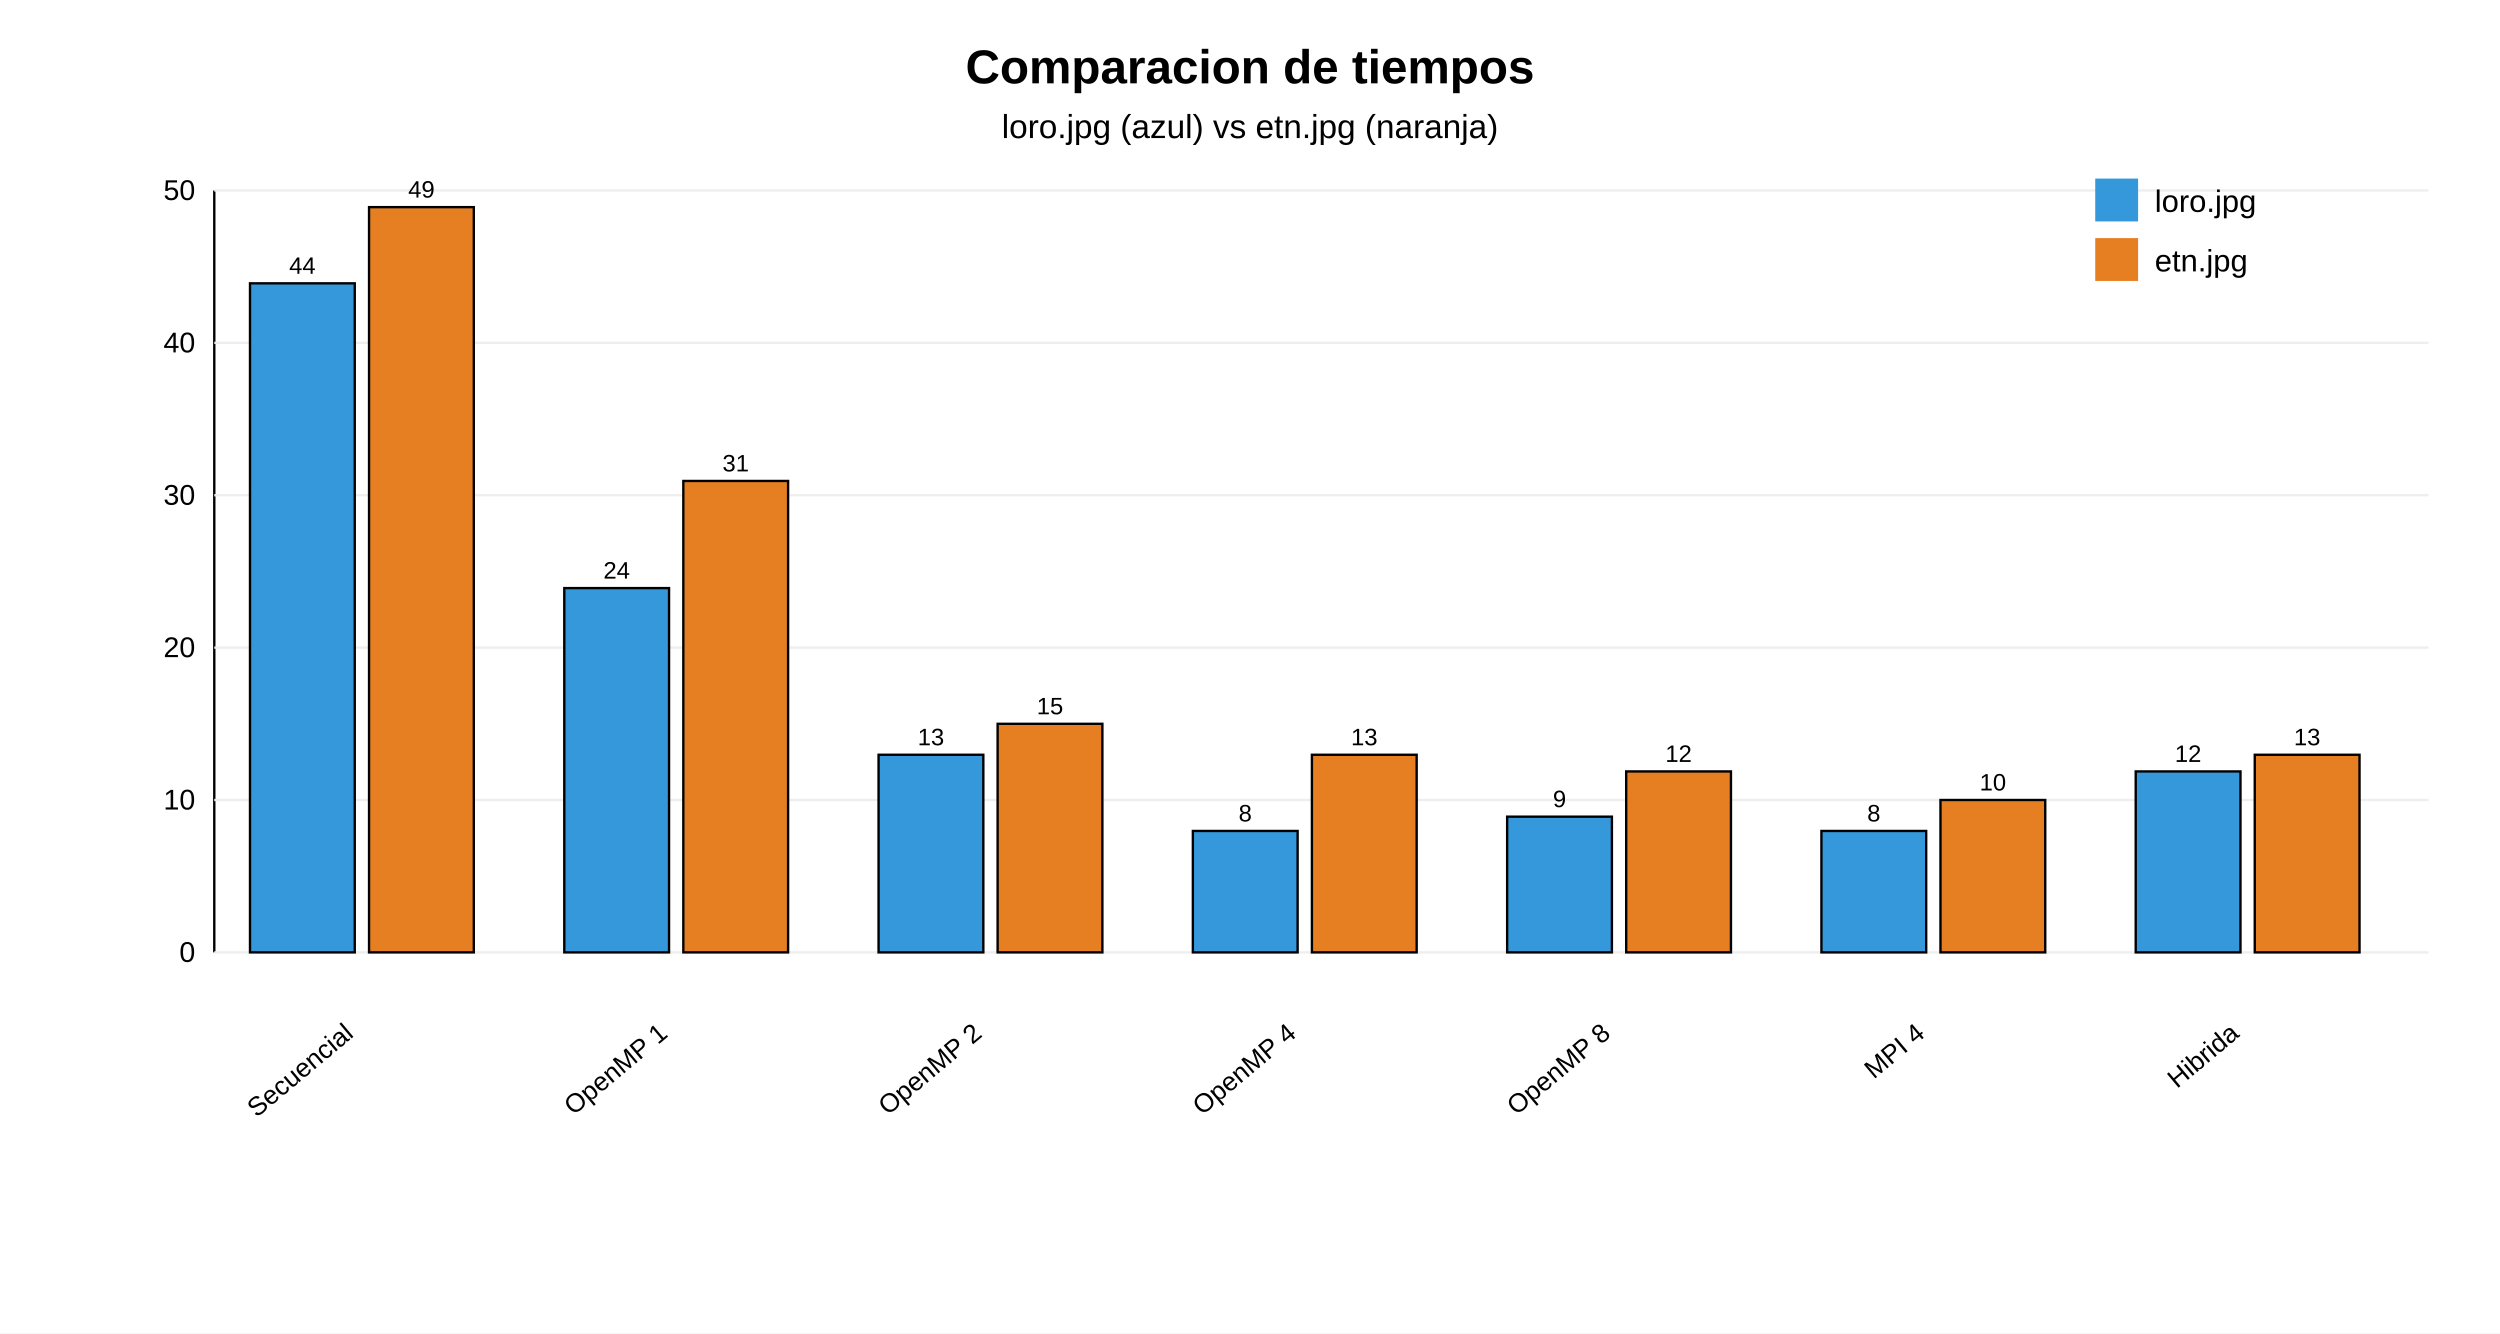
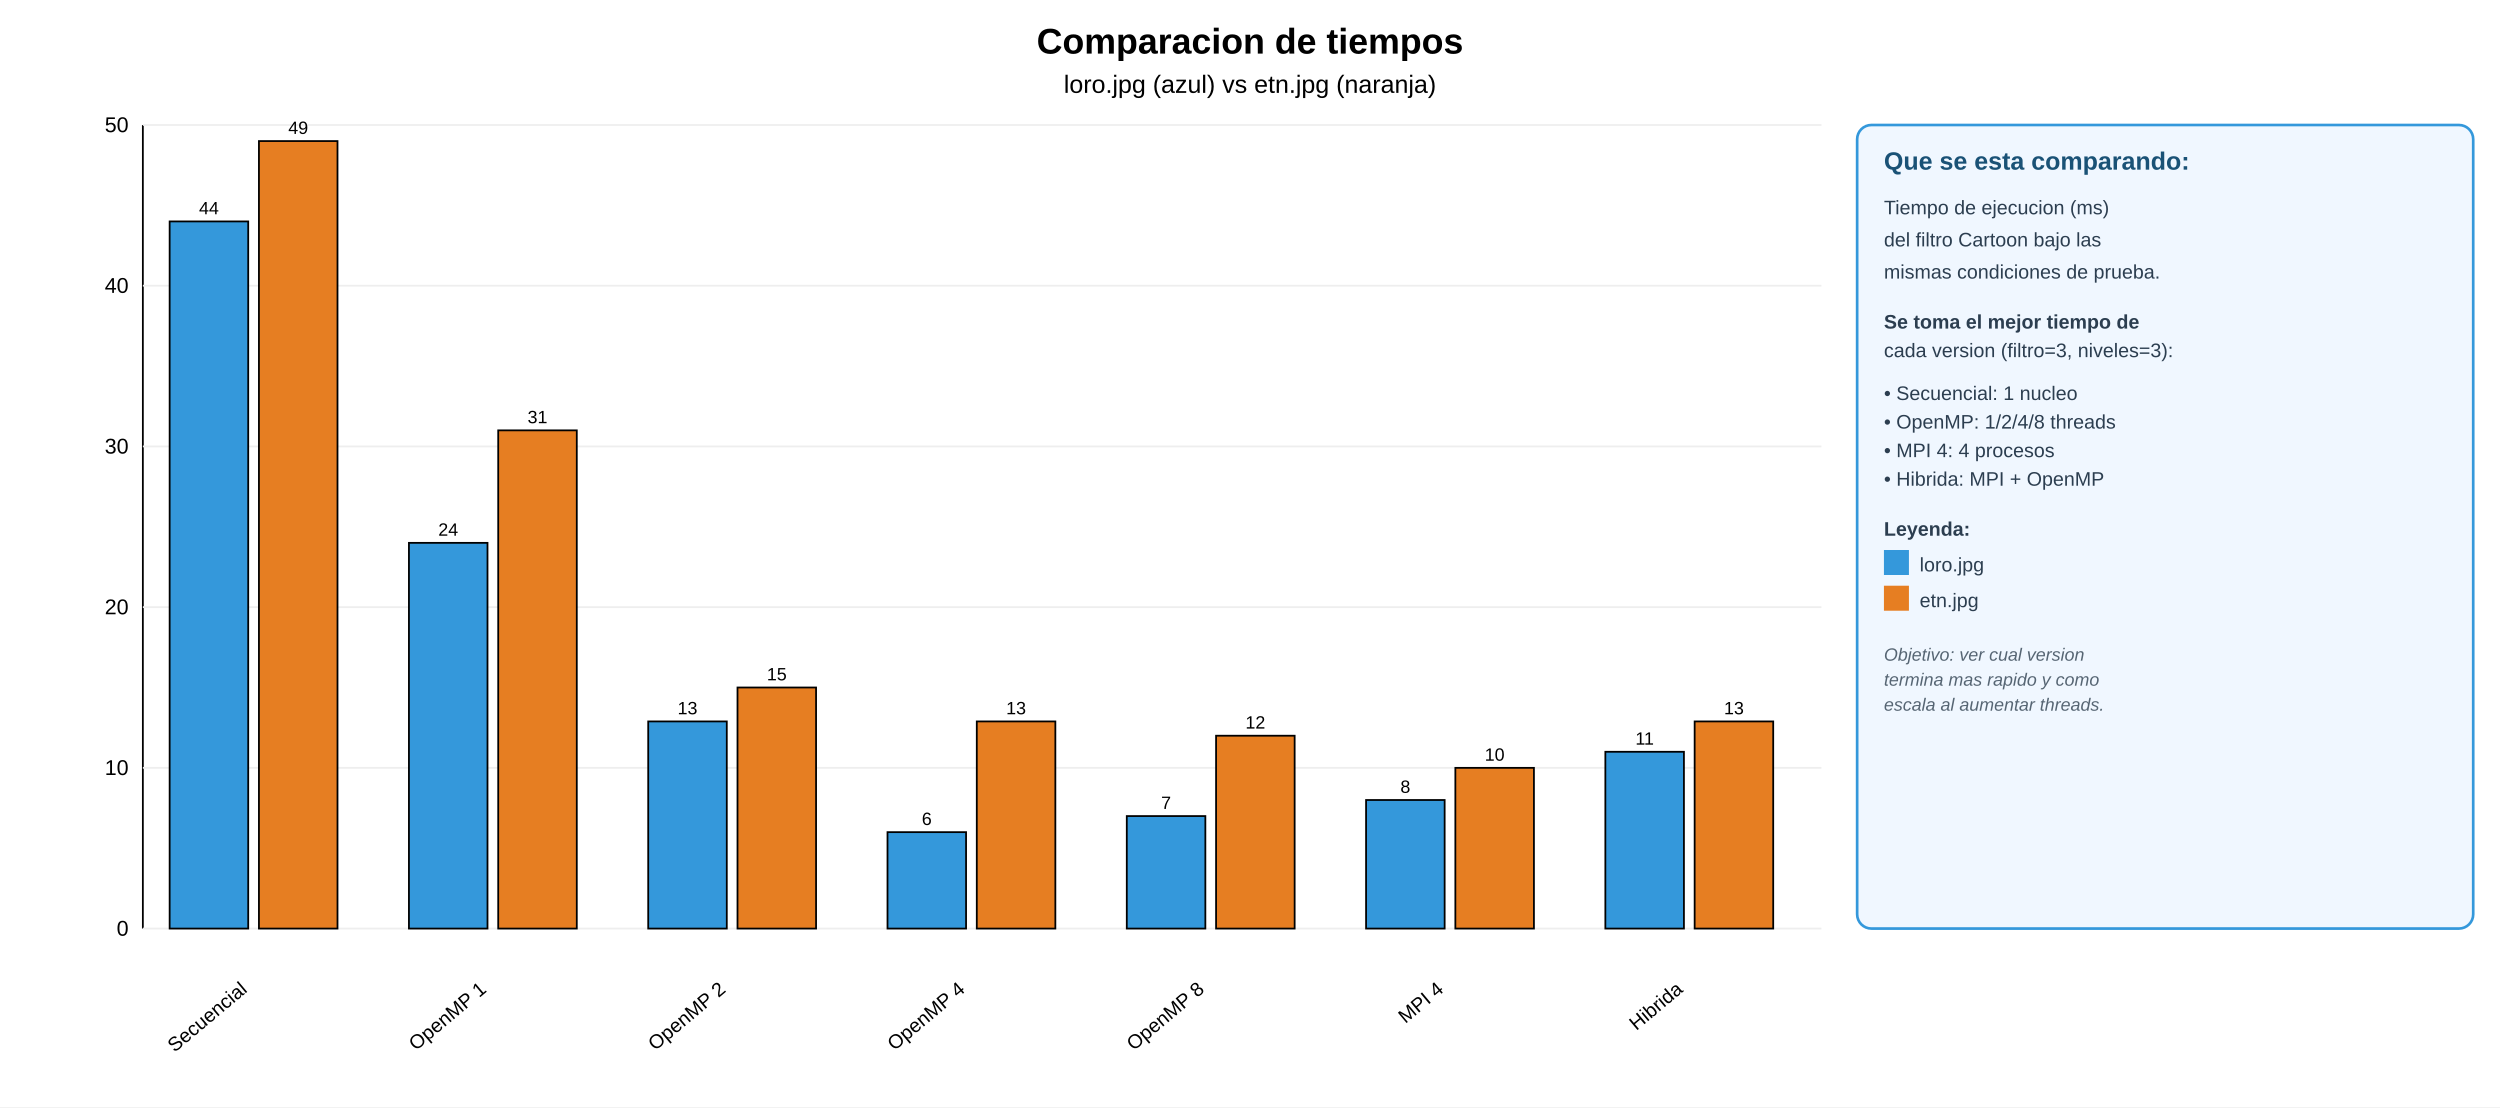
- <svg xmlns="http://www.w3.org/2000/svg" width="1050" height="560">
+ <svg xmlns="http://www.w3.org/2000/svg" width="1400" height="620">
  <rect width="100%" height="100%" fill="white" />
-   <text x="525" y="35" text-anchor="middle" font-size="20" font-weight="bold" font-family="Arial">Comparacion de tiempos</text>
-   <text x="525" y="58" text-anchor="middle" font-size="14" font-family="Arial">loro.jpg (azul) vs etn.jpg (naranja)</text>
-   <line x1="90" y1="80" x2="90" y2="400" stroke="black" />
-   <line x1="90" y1="400" x2="1020" y2="400" stroke="#eee" />
-   <text x="82" y="404" text-anchor="end" font-size="12" font-family="Arial">0</text>
-   <line x1="90" y1="336" x2="1020" y2="336" stroke="#eee" />
-   <text x="82" y="340" text-anchor="end" font-size="12" font-family="Arial">10</text>
-   <line x1="90" y1="272" x2="1020" y2="272" stroke="#eee" />
-   <text x="82" y="276" text-anchor="end" font-size="12" font-family="Arial">20</text>
-   <line x1="90" y1="208" x2="1020" y2="208" stroke="#eee" />
-   <text x="82" y="212" text-anchor="end" font-size="12" font-family="Arial">30</text>
-   <line x1="90" y1="144" x2="1020" y2="144" stroke="#eee" />
-   <text x="82" y="148" text-anchor="end" font-size="12" font-family="Arial">40</text>
-   <line x1="90" y1="80" x2="1020" y2="80" stroke="#eee" />
-   <text x="82" y="84" text-anchor="end" font-size="12" font-family="Arial">50</text>
-   <rect x="105" y="119" width="44" height="281" fill="#3498db" stroke="black" />
-   <text x="127" y="115" text-anchor="middle" font-size="10" font-family="Arial">44</text>
-   <rect x="155" y="87" width="44" height="313" fill="#e67e22" stroke="black" />
-   <text x="177" y="83" text-anchor="middle" font-size="10" font-family="Arial">49</text>
-   <text x="149" y="435" text-anchor="end" font-size="11" font-family="Arial" transform="rotate(-40 149 435)">Secuencial</text>
-   <rect x="237" y="247" width="44" height="153" fill="#3498db" stroke="black" />
-   <text x="259" y="243" text-anchor="middle" font-size="10" font-family="Arial">24</text>
-   <rect x="287" y="202" width="44" height="198" fill="#e67e22" stroke="black" />
-   <text x="309" y="198" text-anchor="middle" font-size="10" font-family="Arial">31</text>
-   <text x="281" y="435" text-anchor="end" font-size="11" font-family="Arial" transform="rotate(-40 281 435)">OpenMP 1</text>
-   <rect x="369" y="317" width="44" height="83" fill="#3498db" stroke="black" />
-   <text x="391" y="313" text-anchor="middle" font-size="10" font-family="Arial">13</text>
-   <rect x="419" y="304" width="44" height="96" fill="#e67e22" stroke="black" />
-   <text x="441" y="300" text-anchor="middle" font-size="10" font-family="Arial">15</text>
-   <text x="413" y="435" text-anchor="end" font-size="11" font-family="Arial" transform="rotate(-40 413 435)">OpenMP 2</text>
-   <rect x="501" y="349" width="44" height="51" fill="#3498db" stroke="black" />
-   <text x="523" y="345" text-anchor="middle" font-size="10" font-family="Arial">8</text>
-   <rect x="551" y="317" width="44" height="83" fill="#e67e22" stroke="black" />
-   <text x="573" y="313" text-anchor="middle" font-size="10" font-family="Arial">13</text>
-   <text x="545" y="435" text-anchor="end" font-size="11" font-family="Arial" transform="rotate(-40 545 435)">OpenMP 4</text>
-   <rect x="633" y="343" width="44" height="57" fill="#3498db" stroke="black" />
-   <text x="655" y="339" text-anchor="middle" font-size="10" font-family="Arial">9</text>
-   <rect x="683" y="324" width="44" height="76" fill="#e67e22" stroke="black" />
-   <text x="705" y="320" text-anchor="middle" font-size="10" font-family="Arial">12</text>
-   <text x="677" y="435" text-anchor="end" font-size="11" font-family="Arial" transform="rotate(-40 677 435)">OpenMP 8</text>
-   <rect x="765" y="349" width="44" height="51" fill="#3498db" stroke="black" />
-   <text x="787" y="345" text-anchor="middle" font-size="10" font-family="Arial">8</text>
-   <rect x="815" y="336" width="44" height="64" fill="#e67e22" stroke="black" />
-   <text x="837" y="332" text-anchor="middle" font-size="10" font-family="Arial">10</text>
-   <text x="809" y="435" text-anchor="end" font-size="11" font-family="Arial" transform="rotate(-40 809 435)">MPI 4</text>
-   <rect x="897" y="324" width="44" height="76" fill="#3498db" stroke="black" />
-   <text x="919" y="320" text-anchor="middle" font-size="10" font-family="Arial">12</text>
-   <rect x="947" y="317" width="44" height="83" fill="#e67e22" stroke="black" />
-   <text x="969" y="313" text-anchor="middle" font-size="10" font-family="Arial">13</text>
-   <text x="941" y="435" text-anchor="end" font-size="11" font-family="Arial" transform="rotate(-40 941 435)">Hibrida</text>
-   <rect x="880" y="75" width="18" height="18" fill="#3498db" />
-   <text x="905" y="89" font-size="13" font-family="Arial">loro.jpg</text>
-   <rect x="880" y="100" width="18" height="18" fill="#e67e22" />
-   <text x="905" y="114" font-size="13" font-family="Arial">etn.jpg</text>
+   <text x="700" y="30" text-anchor="middle" font-size="20" font-weight="bold" font-family="Arial">Comparacion de tiempos</text>
+   <text x="700" y="52" text-anchor="middle" font-size="14" font-family="Arial">loro.jpg (azul) vs etn.jpg (naranja)</text>
+   <line x1="80" y1="70" x2="80" y2="520" stroke="black" />
+   <line x1="80" y1="520" x2="1020" y2="520" stroke="#eee" />
+   <text x="72" y="524" text-anchor="end" font-size="12" font-family="Arial">0</text>
+   <line x1="80" y1="430" x2="1020" y2="430" stroke="#eee" />
+   <text x="72" y="434" text-anchor="end" font-size="12" font-family="Arial">10</text>
+   <line x1="80" y1="340" x2="1020" y2="340" stroke="#eee" />
+   <text x="72" y="344" text-anchor="end" font-size="12" font-family="Arial">20</text>
+   <line x1="80" y1="250" x2="1020" y2="250" stroke="#eee" />
+   <text x="72" y="254" text-anchor="end" font-size="12" font-family="Arial">30</text>
+   <line x1="80" y1="160" x2="1020" y2="160" stroke="#eee" />
+   <text x="72" y="164" text-anchor="end" font-size="12" font-family="Arial">40</text>
+   <line x1="80" y1="70" x2="1020" y2="70" stroke="#eee" />
+   <text x="72" y="74" text-anchor="end" font-size="12" font-family="Arial">50</text>
+   <rect x="95" y="124" width="44" height="396" fill="#3498db" stroke="black" />
+   <text x="117" y="120" text-anchor="middle" font-size="10" font-family="Arial">44</text>
+   <rect x="145" y="79" width="44" height="441" fill="#e67e22" stroke="black" />
+   <text x="167" y="75" text-anchor="middle" font-size="10" font-family="Arial">49</text>
+   <text x="139" y="555" text-anchor="end" font-size="11" font-family="Arial" transform="rotate(-40 139 555)">Secuencial</text>
+   <rect x="229" y="304" width="44" height="216" fill="#3498db" stroke="black" />
+   <text x="251" y="300" text-anchor="middle" font-size="10" font-family="Arial">24</text>
+   <rect x="279" y="241" width="44" height="279" fill="#e67e22" stroke="black" />
+   <text x="301" y="237" text-anchor="middle" font-size="10" font-family="Arial">31</text>
+   <text x="273" y="555" text-anchor="end" font-size="11" font-family="Arial" transform="rotate(-40 273 555)">OpenMP 1</text>
+   <rect x="363" y="404" width="44" height="116" fill="#3498db" stroke="black" />
+   <text x="385" y="400" text-anchor="middle" font-size="10" font-family="Arial">13</text>
+   <rect x="413" y="385" width="44" height="135" fill="#e67e22" stroke="black" />
+   <text x="435" y="381" text-anchor="middle" font-size="10" font-family="Arial">15</text>
+   <text x="407" y="555" text-anchor="end" font-size="11" font-family="Arial" transform="rotate(-40 407 555)">OpenMP 2</text>
+   <rect x="497" y="466" width="44" height="54" fill="#3498db" stroke="black" />
+   <text x="519" y="462" text-anchor="middle" font-size="10" font-family="Arial">6</text>
+   <rect x="547" y="404" width="44" height="116" fill="#e67e22" stroke="black" />
+   <text x="569" y="400" text-anchor="middle" font-size="10" font-family="Arial">13</text>
+   <text x="541" y="555" text-anchor="end" font-size="11" font-family="Arial" transform="rotate(-40 541 555)">OpenMP 4</text>
+   <rect x="631" y="457" width="44" height="63" fill="#3498db" stroke="black" />
+   <text x="653" y="453" text-anchor="middle" font-size="10" font-family="Arial">7</text>
+   <rect x="681" y="412" width="44" height="108" fill="#e67e22" stroke="black" />
+   <text x="703" y="408" text-anchor="middle" font-size="10" font-family="Arial">12</text>
+   <text x="675" y="555" text-anchor="end" font-size="11" font-family="Arial" transform="rotate(-40 675 555)">OpenMP 8</text>
+   <rect x="765" y="448" width="44" height="72" fill="#3498db" stroke="black" />
+   <text x="787" y="444" text-anchor="middle" font-size="10" font-family="Arial">8</text>
+   <rect x="815" y="430" width="44" height="90" fill="#e67e22" stroke="black" />
+   <text x="837" y="426" text-anchor="middle" font-size="10" font-family="Arial">10</text>
+   <text x="809" y="555" text-anchor="end" font-size="11" font-family="Arial" transform="rotate(-40 809 555)">MPI 4</text>
+   <rect x="899" y="421" width="44" height="99" fill="#3498db" stroke="black" />
+   <text x="921" y="417" text-anchor="middle" font-size="10" font-family="Arial">11</text>
+   <rect x="949" y="404" width="44" height="116" fill="#e67e22" stroke="black" />
+   <text x="971" y="400" text-anchor="middle" font-size="10" font-family="Arial">13</text>
+   <text x="943" y="555" text-anchor="end" font-size="11" font-family="Arial" transform="rotate(-40 943 555)">Hibrida</text>
+   <rect x="1040" y="70" width="345" height="450" fill="#f0f7ff" stroke="#3498db" stroke-width="1.5" rx="8" />
+   <text x="1055" y="95" font-size="14" font-family="Arial" fill="#1a5276" font-weight="bold">Que se esta comparando:</text>
+   <text x="1055" y="120" font-size="11" font-family="Arial" fill="#2c3e50">Tiempo de ejecucion (ms)</text>
+   <text x="1055" y="138" font-size="11" font-family="Arial" fill="#2c3e50">del filtro Cartoon bajo las</text>
+   <text x="1055" y="156" font-size="11" font-family="Arial" fill="#2c3e50">mismas condiciones de prueba.</text>
+   <text x="1055" y="184" font-size="11" font-family="Arial" fill="#2c3e50" font-weight="bold">Se toma el mejor tiempo de</text>
+   <text x="1055" y="200" font-size="11" font-family="Arial" fill="#2c3e50">cada version (filtro=3, niveles=3):</text>
+   <text x="1055" y="224" font-size="11" font-family="Arial" fill="#2c3e50">• Secuencial: 1 nucleo</text>
+   <text x="1055" y="240" font-size="11" font-family="Arial" fill="#2c3e50">• OpenMP: 1/2/4/8 threads</text>
+   <text x="1055" y="256" font-size="11" font-family="Arial" fill="#2c3e50">• MPI 4: 4 procesos</text>
+   <text x="1055" y="272" font-size="11" font-family="Arial" fill="#2c3e50">• Hibrida: MPI + OpenMP</text>
+   <text x="1055" y="300" font-size="11" font-family="Arial" fill="#2c3e50" font-weight="bold">Leyenda:</text>
+   <rect x="1055" y="308" width="14" height="14" fill="#3498db" />
+   <text x="1075" y="320" font-size="11" font-family="Arial" fill="#2c3e50">loro.jpg</text>
+   <rect x="1055" y="328" width="14" height="14" fill="#e67e22" />
+   <text x="1075" y="340" font-size="11" font-family="Arial" fill="#2c3e50">etn.jpg</text>
+   <text x="1055" y="370" font-size="10" font-family="Arial" fill="#566573" font-style="italic">Objetivo: ver cual version</text>
+   <text x="1055" y="384" font-size="10" font-family="Arial" fill="#566573" font-style="italic">termina mas rapido y como</text>
+   <text x="1055" y="398" font-size="10" font-family="Arial" fill="#566573" font-style="italic">escala al aumentar threads.</text>
</svg>
